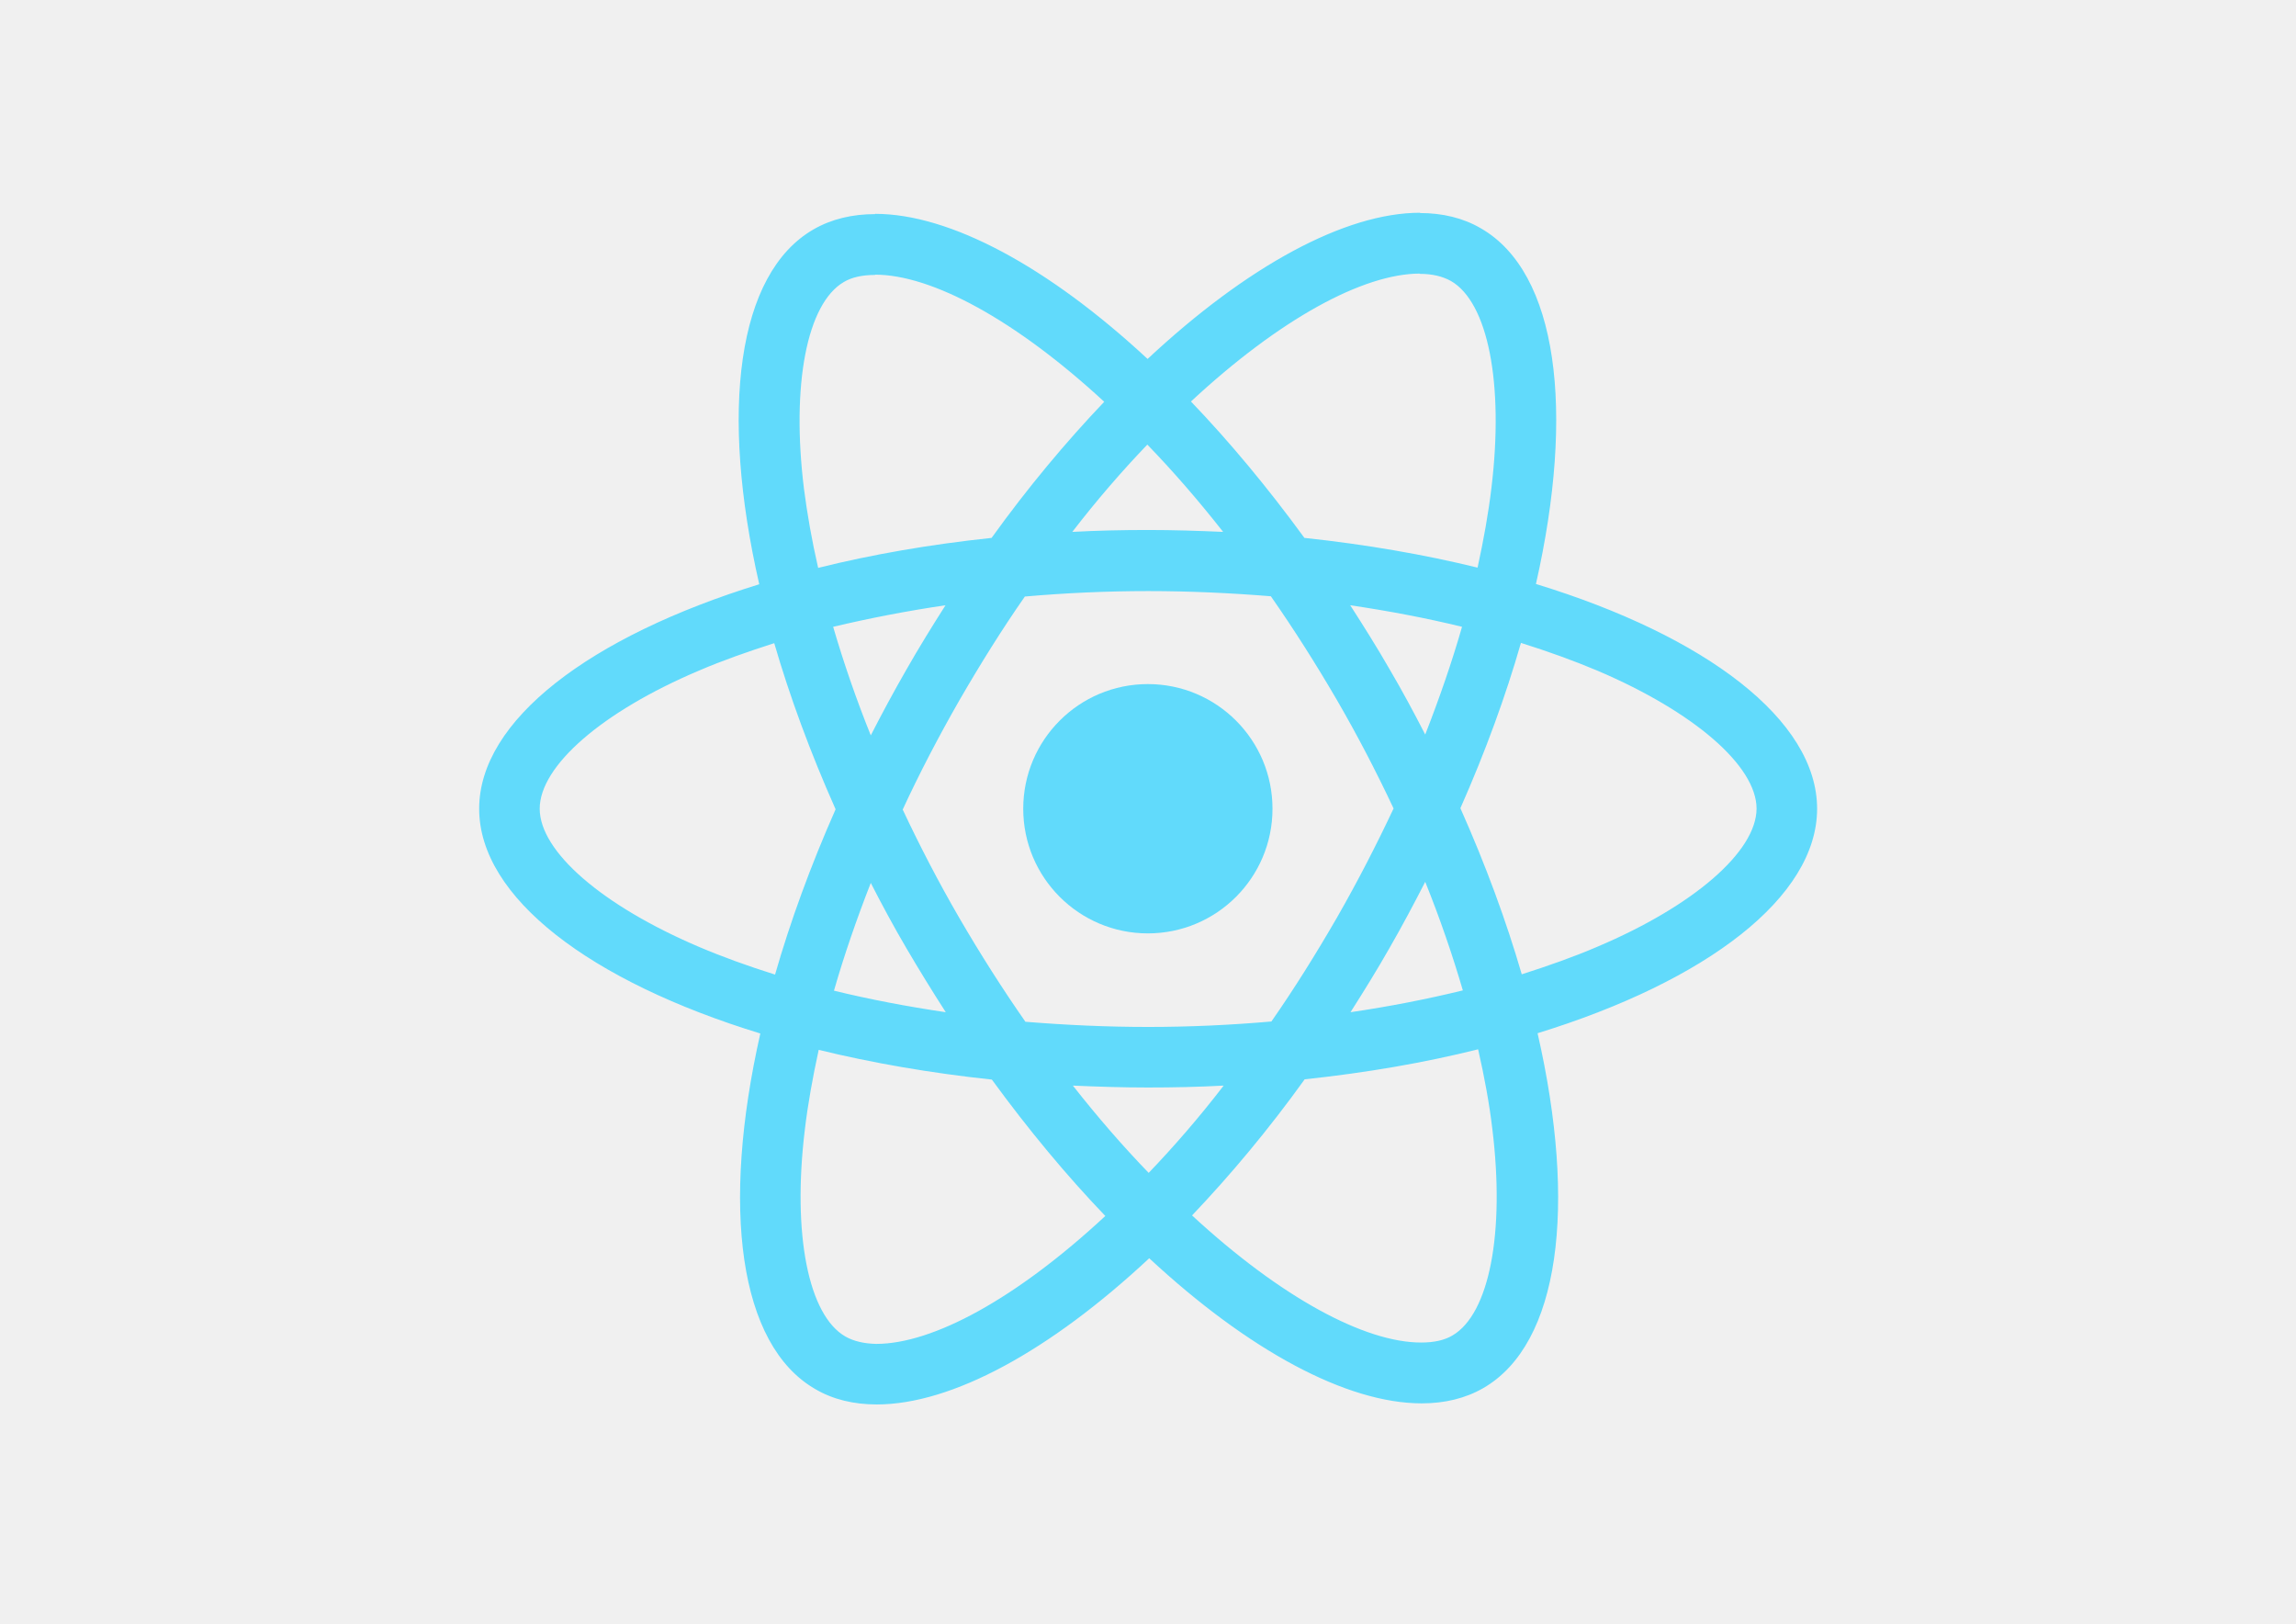
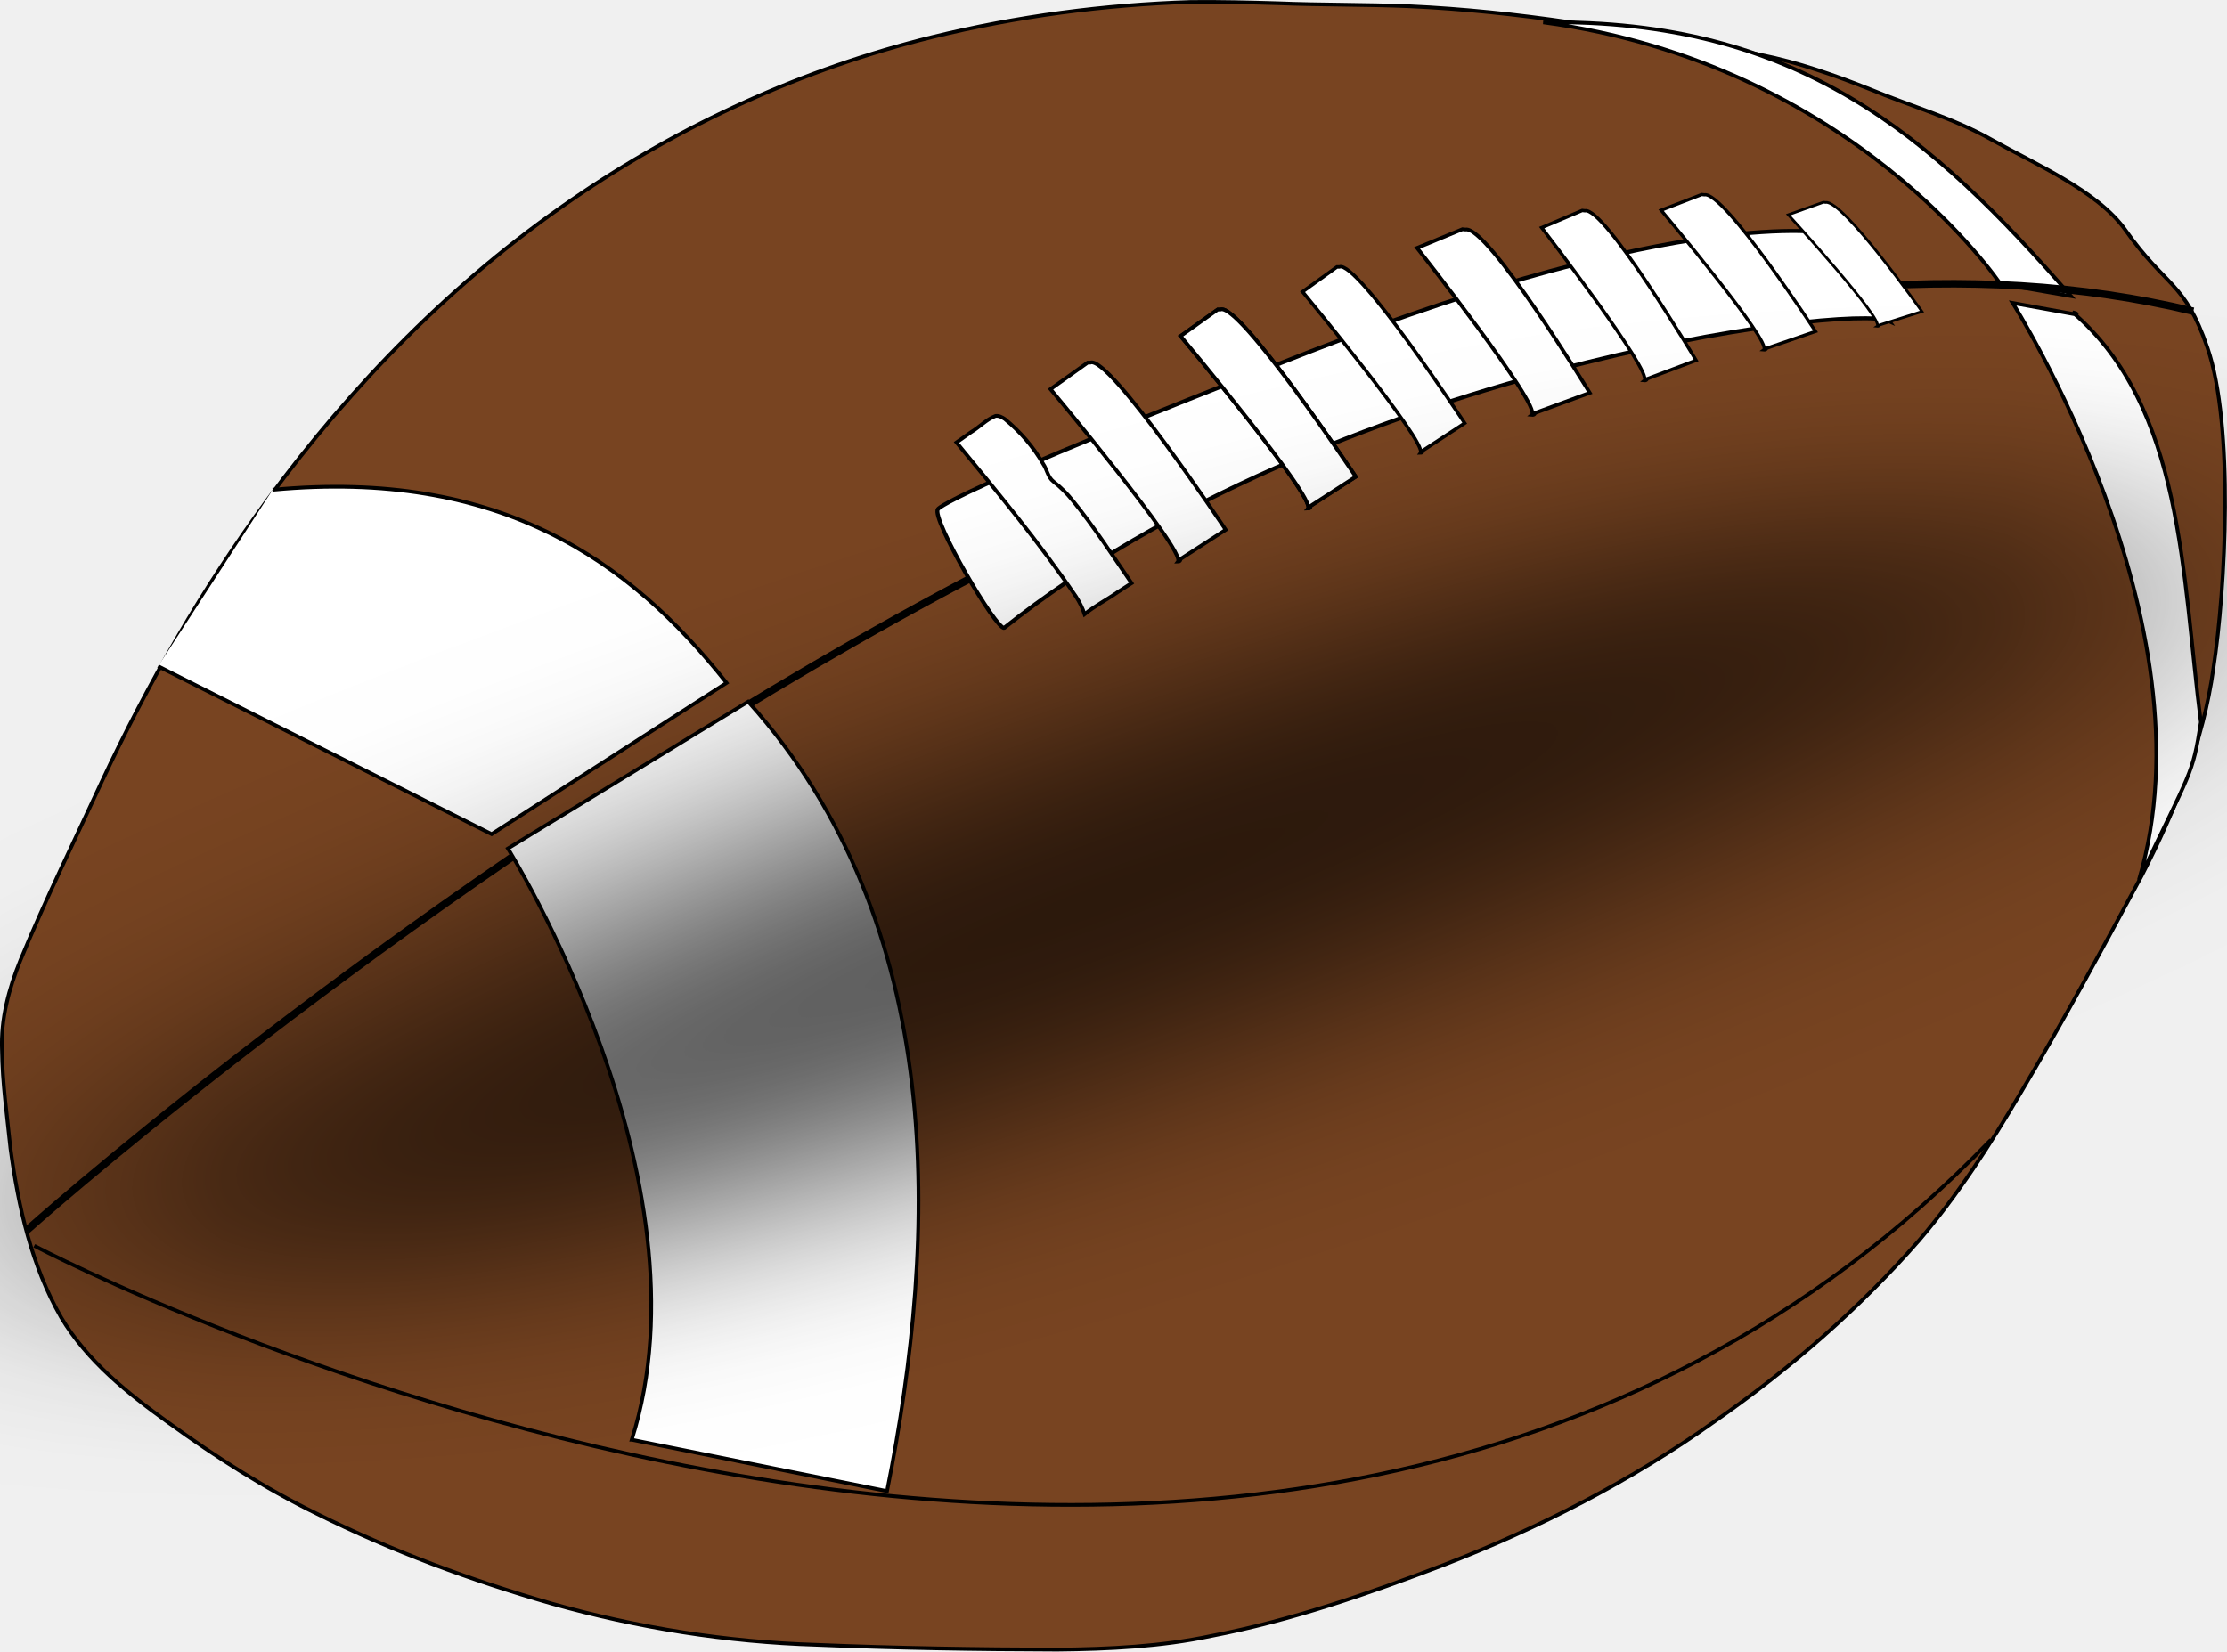
- <svg xmlns="http://www.w3.org/2000/svg" viewBox="0 0 841.9 595.3">
-   <g fill="#61DAFB">
-     <path d="M666.3 296.5c0-32.5-40.7-63.3-103.1-82.4 14.4-63.6 8-114.2-20.2-130.4-6.5-3.8-14.1-5.6-22.4-5.6v22.3c4.6 0 8.3.9 11.4 2.6 13.6 7.8 19.5 37.5 14.9 75.7-1.1 9.4-2.9 19.3-5.1 29.4-19.6-4.8-41-8.5-63.5-10.9-13.5-18.5-27.5-35.3-41.6-50 32.6-30.3 63.2-46.9 84-46.9V78c-27.5 0-63.5 19.6-99.9 53.6-36.4-33.8-72.4-53.2-99.9-53.2v22.3c20.7 0 51.4 16.5 84 46.6-14 14.7-28 31.4-41.3 49.9-22.6 2.4-44 6.1-63.6 11-2.3-10-4-19.7-5.2-29-4.7-38.2 1.1-67.9 14.6-75.8 3-1.8 6.9-2.6 11.5-2.6V78.5c-8.4 0-16 1.8-22.6 5.6-28.1 16.2-34.4 66.7-19.9 130.1-62.2 19.2-102.7 49.9-102.7 82.3 0 32.5 40.7 63.3 103.1 82.4-14.4 63.6-8 114.2 20.2 130.4 6.5 3.8 14.1 5.6 22.5 5.6 27.5 0 63.5-19.6 99.9-53.6 36.4 33.8 72.4 53.2 99.9 53.2 8.4 0 16-1.8 22.6-5.6 28.1-16.2 34.4-66.7 19.9-130.1 62-19.1 102.5-49.9 102.5-82.3zm-130.2-66.7c-3.7 12.9-8.3 26.2-13.5 39.5-4.1-8-8.4-16-13.1-24-4.6-8-9.5-15.8-14.4-23.4 14.2 2.1 27.9 4.7 41 7.9zm-45.8 106.5c-7.8 13.5-15.8 26.3-24.1 38.2-14.9 1.3-30 2-45.2 2-15.1 0-30.2-.7-45-1.9-8.3-11.9-16.4-24.6-24.2-38-7.6-13.1-14.5-26.4-20.8-39.8 6.2-13.4 13.2-26.8 20.7-39.9 7.8-13.5 15.8-26.3 24.1-38.2 14.9-1.3 30-2 45.2-2 15.1 0 30.2.7 45 1.9 8.3 11.9 16.4 24.6 24.2 38 7.6 13.1 14.5 26.4 20.8 39.8-6.3 13.4-13.2 26.8-20.7 39.9zm32.3-13c5.4 13.4 10 26.8 13.8 39.8-13.1 3.2-26.9 5.9-41.2 8 4.9-7.7 9.8-15.6 14.4-23.7 4.6-8 8.9-16.1 13-24.1zM421.2 430c-9.3-9.6-18.6-20.3-27.8-32 9 .4 18.2.7 27.5.7 9.4 0 18.7-.2 27.8-.7-9 11.7-18.3 22.4-27.5 32zm-74.4-58.9c-14.2-2.1-27.9-4.7-41-7.9 3.7-12.9 8.3-26.2 13.5-39.5 4.1 8 8.4 16 13.1 24 4.7 8 9.5 15.8 14.4 23.4zM420.7 163c9.3 9.6 18.6 20.3 27.8 32-9-.4-18.2-.7-27.5-.7-9.4 0-18.7.2-27.8.7 9-11.7 18.3-22.4 27.5-32zm-74 58.9c-4.9 7.7-9.8 15.6-14.4 23.7-4.6 8-8.9 16-13 24-5.4-13.4-10-26.8-13.8-39.8 13.1-3.1 26.9-5.8 41.2-7.9zm-90.5 125.2c-35.4-15.1-58.3-34.9-58.3-50.6 0-15.7 22.9-35.6 58.3-50.6 8.6-3.7 18-7 27.7-10.1 5.7 19.6 13.2 40 22.5 60.9-9.2 20.8-16.6 41.1-22.2 60.6-9.9-3.1-19.3-6.5-28-10.2zM310 490c-13.6-7.8-19.5-37.5-14.9-75.7 1.1-9.4 2.9-19.3 5.1-29.4 19.6 4.8 41 8.5 63.5 10.9 13.5 18.5 27.5 35.3 41.6 50-32.6 30.3-63.2 46.9-84 46.9-4.5-.1-8.3-1-11.3-2.7zm237.2-76.2c4.7 38.2-1.1 67.9-14.6 75.8-3 1.8-6.9 2.6-11.5 2.6-20.7 0-51.4-16.5-84-46.6 14-14.7 28-31.4 41.3-49.9 22.6-2.4 44-6.1 63.6-11 2.3 10.1 4.1 19.8 5.2 29.1zm38.5-66.7c-8.6 3.7-18 7-27.7 10.1-5.7-19.6-13.2-40-22.5-60.9 9.2-20.8 16.6-41.1 22.2-60.6 9.9 3.1 19.3 6.5 28.1 10.2 35.4 15.1 58.3 34.9 58.3 50.6-.1 15.7-23 35.6-58.4 50.6zM320.8 78.4z" />
-     <circle cx="420.9" cy="296.5" r="45.7" />
-     <path d="M520.5 78.1z" />
+ <svg xmlns="http://www.w3.org/2000/svg" width="599.301" height="444.553" id="svg2" version="1.1">
+   <defs id="defs4">
+     <filter id="filter3941" x="-0.265" width="1.529" y="-0.536" height="2.071" color-interpolation-filters="sRGB">
+       <feGaussianBlur stdDeviation="37.994" id="feGaussianBlur3943" />
+     </filter>
+   </defs>
+   <g id="layer1" transform="translate(-95.65293,-192.7595)">
+     <path style="fill:#784421;stroke:#000000;stroke-width:1px;stroke-linecap:butt;stroke-linejoin:miter;stroke-opacity:1" d="m 416.147,193.288 c -23.429,0.747 -46.801,3.853 -69.573,9.435 -34.668,8.515 -67.661,23.572 -97.047,43.812 -31.738,21.77 -59.031,49.621 -81.777,80.576 -17.447,23.738 -32.201,49.384 -44.701,76.042 -7.371,15.987 -15.204,31.775 -21.894,48.067 -3.124,7.653 -5.312,15.846 -4.977,24.175 0.094,8.877 1.379,17.684 2.29,26.499 2.121,15.71 5.657,31.586 13.619,45.457 7.041,11.814 18.019,20.535 29.031,28.453 12.609,9.129 25.763,17.568 39.77,24.4 20.222,10.086 41.512,17.933 63.205,24.201 23.21,6.534 47.198,10.37 71.308,11.095 21.58,0.898 43.18,1.241 64.777,1.298 13.898,-0.142 27.872,-0.801 41.505,-3.698 21.475,-4.126 42.205,-11.337 62.586,-19.133 25.653,-9.945 50.34,-22.591 72.771,-38.577 20.165,-14.055 38.893,-30.283 55.088,-48.8 10.427,-12.183 19.092,-25.736 27.215,-39.527 11.424,-19.213 22.05,-38.887 32.649,-58.563 9.018,-17.539 16.594,-36.141 19.29,-55.796 3.338,-21.652 5.565,-65.47 -1.58,-86.309 -6.162,-18.048 -11.226,-16.238 -22.119,-31.775 -7.593,-10.589 -24.429,-17.786 -35.937,-24.238 -10.348,-5.861 -21.868,-9.085 -32.8,-13.626 -9.545,-3.789 -19.283,-7.209 -29.372,-9.231 -16.912,-3.803 -34.101,-6.164 -51.227,-8.762 -14.374,-2.117 -28.847,-3.652 -43.364,-4.314 -11.785,-0.503 -23.587,-0.332 -35.374,-0.813 -7.786,-0.227 -15.575,-0.437 -23.364,-0.347 z" id="path3052" />
+     <path style="fill:#ffffff;stroke:#000000;stroke-width:1px;stroke-linecap:butt;stroke-linejoin:miter;stroke-opacity:1" d="m 652.966,272.461 -19.004,-3.294 c 0,0 -39.681,-59.272 -123.019,-70.384 68.571,-1.022 104.529,30.581 142.023,73.678 z" id="path3869" />
+     <path style="fill:none;stroke:#000000;stroke-width:2.014;stroke-linecap:butt;stroke-linejoin:miter;stroke-miterlimit:4;stroke-opacity:1;stroke-dasharray:none" d="m 102.92,523.872 c 0,0 341.356,-305.683 582.967,-247.331" id="path3822" />
+     <path style="fill:none;stroke:#000000;stroke-width:1px;stroke-linecap:butt;stroke-linejoin:miter;stroke-opacity:1" d="m 104.872,528.093 c 0,0 330.576,174.511 526.545,-28.529" id="path3824" />
+     <path style="fill:#ffffff;stroke:#000000;stroke-width:0.989px;stroke-linecap:butt;stroke-linejoin:miter;stroke-opacity:1" d="m 265.67,580.301 68.69,13.838 c 13.805,-68.863 16.499,-152.552 -37.376,-212.518 l -64.65,39.538 c 0,0 55.558,88.961 33.335,159.142 z" id="path3828" />
+     <path style="fill:#ffffff;stroke:#000000;stroke-width:1.003px;stroke-linecap:butt;stroke-linejoin:miter;stroke-opacity:1" d="m 138.194,372.099 89.758,45.195 63.224,-40.723 C 265.038,343.597 230.065,318.886 169.018,324.601" id="path3830" />
+     <path style="fill:#ffffff;stroke:#000000;stroke-width:1.079px;stroke-linecap:butt;stroke-linejoin:miter;stroke-opacity:1" d="m 348.047,329.83 c -1.878,2.372 15.816,32.737 17.864,31.92 87.573,-69.496 227.414,-87.437 238.12,-82.571 l -16.904,-23.719 c 0,0 -38.426,-7.23 -138.575,31.803 -100.058,38.998 -100.505,42.567 -100.505,42.567 z" id="path3842" />
+     <path style="fill:#ffffff;stroke:#000000;stroke-width:1px;stroke-linecap:butt;stroke-linejoin:miter;stroke-opacity:1" d="m 363.544,304.724 c -2.494,0.959 -4.316,3.032 -6.591,4.37 -1.303,0.918 -2.606,1.837 -3.909,2.755 11.136,13.518 22.351,27.021 32.192,41.53 0.933,1.482 1.746,3.046 2.277,4.72 2.752,-2.246 5.945,-3.863 8.846,-5.902 1.27,-0.824 2.54,-1.649 3.81,-2.473 -5.176,-7.484 -10.08,-15.185 -15.856,-22.23 -1.52,-1.906 -3.254,-3.616 -5.175,-5.114 -1.528,-1.186 -1.704,-3.218 -2.752,-4.739 -2.643,-4.622 -6.221,-8.7 -10.319,-12.08 -0.73,-0.502 -1.608,-0.967 -2.522,-0.837 z" id="path3847" />
+     <path id="path3849" d="m 378.356,297.506 c 0,0 36.429,43.571 34.286,46.429 0.714,0 0.714,-0.714 0.714,-0.714 l 12.143,-7.857 c 0,0 -31.429,-47.143 -36.429,-45 -0.714,0 -0.714,0 -0.714,0 z" style="fill:#ffffff;stroke:#000000;stroke-width:1px;stroke-linecap:butt;stroke-linejoin:miter;stroke-opacity:1" />
+     <path style="fill:#ffffff;stroke:#000000;stroke-width:1px;stroke-linecap:butt;stroke-linejoin:miter;stroke-opacity:1" d="m 413.356,283.22 c 0,0 36.429,43.571 34.286,46.429 0.714,0 0.714,-0.714 0.714,-0.714 l 12.143,-7.857 c 0,0 -31.429,-47.143 -36.429,-45 -0.714,0 -0.714,0 -0.714,0 z" id="path3851" />
+     <path id="path3853" d="m 413.356,283.22 c 0,0 36.429,43.571 34.286,46.429 0.714,0 0.714,-0.714 0.714,-0.714 l 12.143,-7.857 c 0,0 -31.429,-47.143 -36.429,-45 -0.714,0 -0.714,0 -0.714,0 z" style="fill:#ffffff;stroke:#000000;stroke-width:1px;stroke-linecap:butt;stroke-linejoin:miter;stroke-opacity:1" />
+     <path style="fill:#ffffff;stroke:#000000;stroke-width:0.93px;stroke-linecap:butt;stroke-linejoin:miter;stroke-opacity:1" d="m 446.178,271.286 c 0,0 33.723,40.727 31.739,43.398 0.661,0 0.661,-0.668 0.661,-0.668 l 11.241,-7.344 c 0,0 -29.094,-44.065 -33.723,-42.063 -0.661,0 -0.661,0 -0.661,0 z" id="path3855" />
+     <path id="path3857" d="m 477.007,259.498 c 0,0 33.679,42.704 30.858,44.948 0.793,0.087 0.904,-0.539 0.904,-0.539 l 14.696,-5.407 c 0,0 -27.576,-45.225 -33.458,-43.957 -0.793,-0.088 -0.793,-0.088 -0.793,-0.088 z" style="fill:#ffffff;stroke:#000000;stroke-width:0.997px;stroke-linecap:butt;stroke-linejoin:miter;stroke-opacity:1" />
+     <path style="fill:#ffffff;stroke:#000000;stroke-width:0.902px;stroke-linecap:butt;stroke-linejoin:miter;stroke-opacity:1" d="m 510.531,254.029 c 0,0 30.123,39.124 27.6,41.181 0.709,0.08 0.808,-0.494 0.808,-0.494 l 13.144,-4.954 c 0,0 -24.664,-41.434 -29.925,-40.273 -0.709,-0.08 -0.709,-0.08 -0.709,-0.08 z" id="path3859" />
+     <path id="path3861" d="m 542.674,249.341 c 0,0 30.123,35.725 27.6,37.602 0.709,0.073 0.808,-0.451 0.808,-0.451 l 13.144,-4.524 c 0,0 -24.664,-37.834 -29.925,-36.773 -0.709,-0.073 -0.709,-0.073 -0.709,-0.073 z" style="fill:#ffffff;stroke:#000000;stroke-width:0.862px;stroke-linecap:butt;stroke-linejoin:miter;stroke-opacity:1" />
+     <path style="fill:#ffffff;stroke:#000000;stroke-width:0.717px;stroke-linecap:butt;stroke-linejoin:miter;stroke-opacity:1" d="m 576.887,250.562 c 0,0 26.086,28.528 23.9,30.028 0.614,0.059 0.7,-0.36 0.7,-0.36 l 11.382,-3.612 c 0,0 -21.358,-30.212 -25.914,-29.365 -0.614,-0.059 -0.614,-0.059 -0.614,-0.059 z" id="path3863" />
+     <path style="fill:#ffffff;stroke:#000000;stroke-width:1px;stroke-linecap:butt;stroke-linejoin:miter;stroke-opacity:1" d="m 637.269,274.31 c 0,0 54.686,86.098 33.978,155.293 14.181,-29.903 14.382,-27.918 16.668,-42.426 -5.081,-39.645 -4.68,-84.773 -34.483,-110.341 2.082,0.505 0.505,0.505 0.505,0.505 z" id="path3867" />
+     <path style="opacity:0.711;fill:#000000;stroke:none;filter:url(#filter3941)" id="path3923" d="m 302.036,125.042 c 0,19.526 -80.955,35.355 -180.817,35.355 -99.863,0 -180.817,-15.829 -180.817,-35.355 0,-19.526 80.955,-35.355 180.817,-35.355 99.863,0 180.817,15.829 180.817,35.355 z" transform="matrix(1.579648,-0.5684958,0.6104162,1.162888,123.1191,358.6611)" />
  </g>
</svg>
